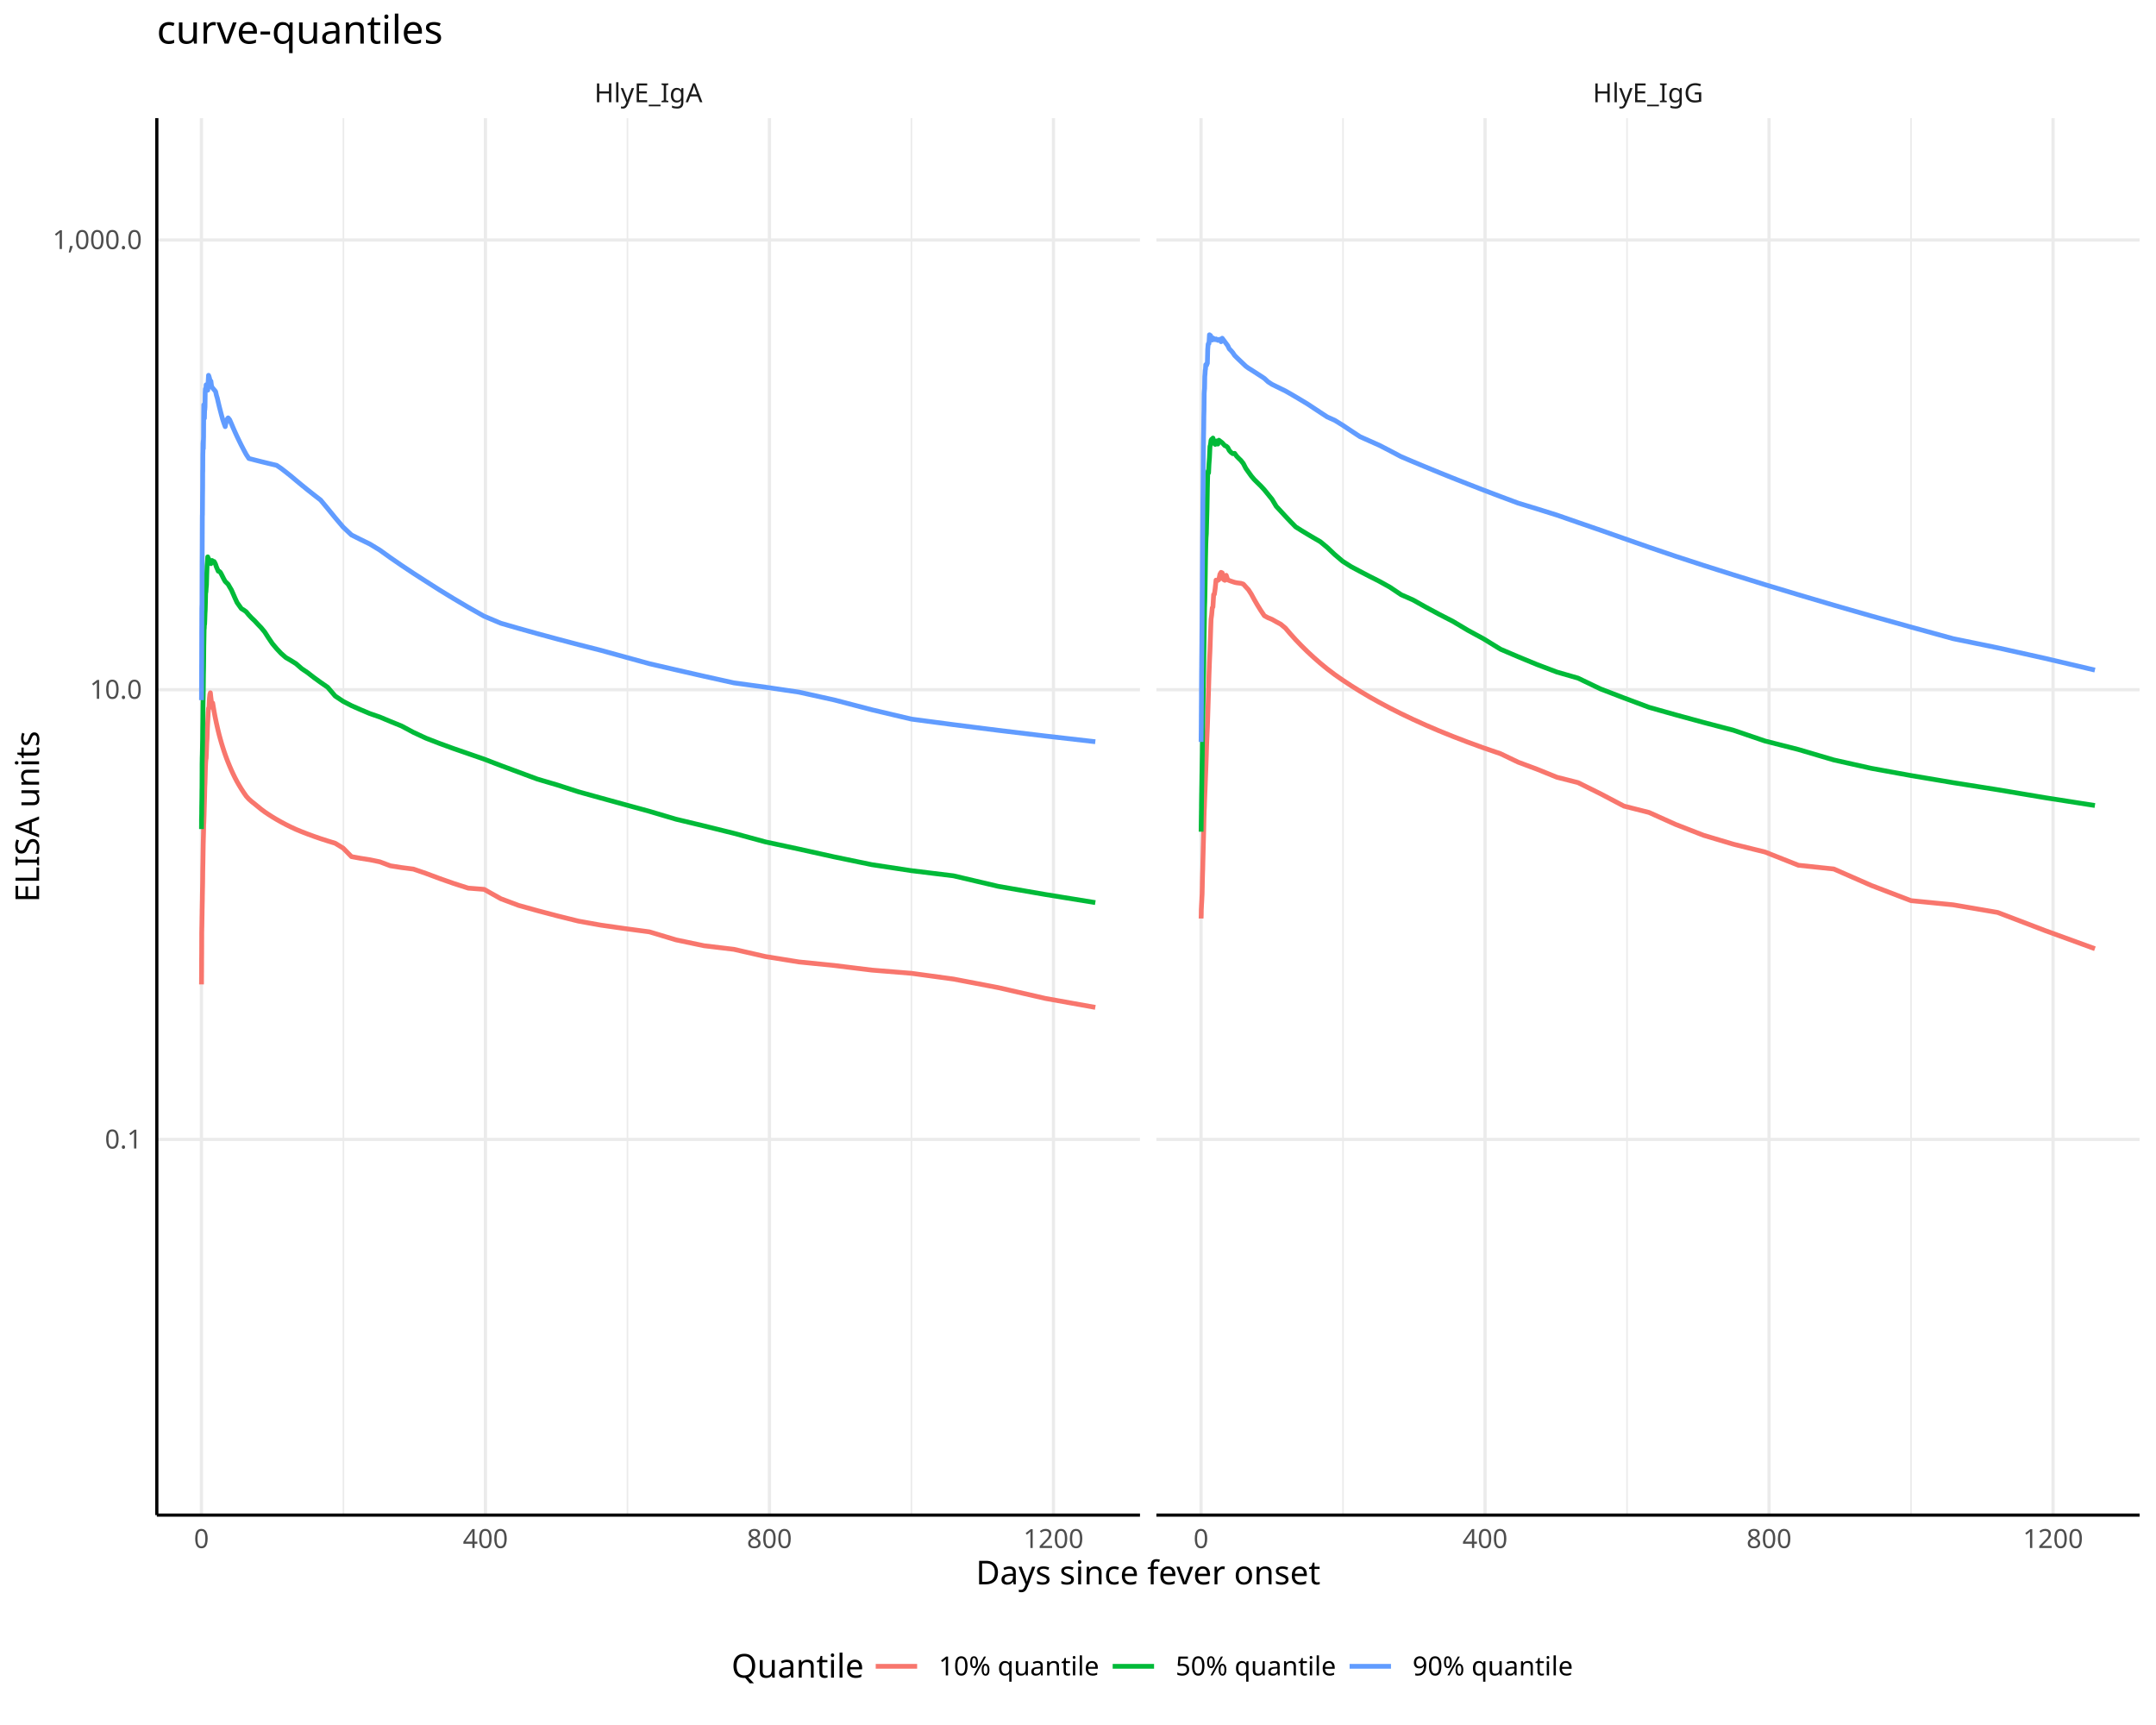
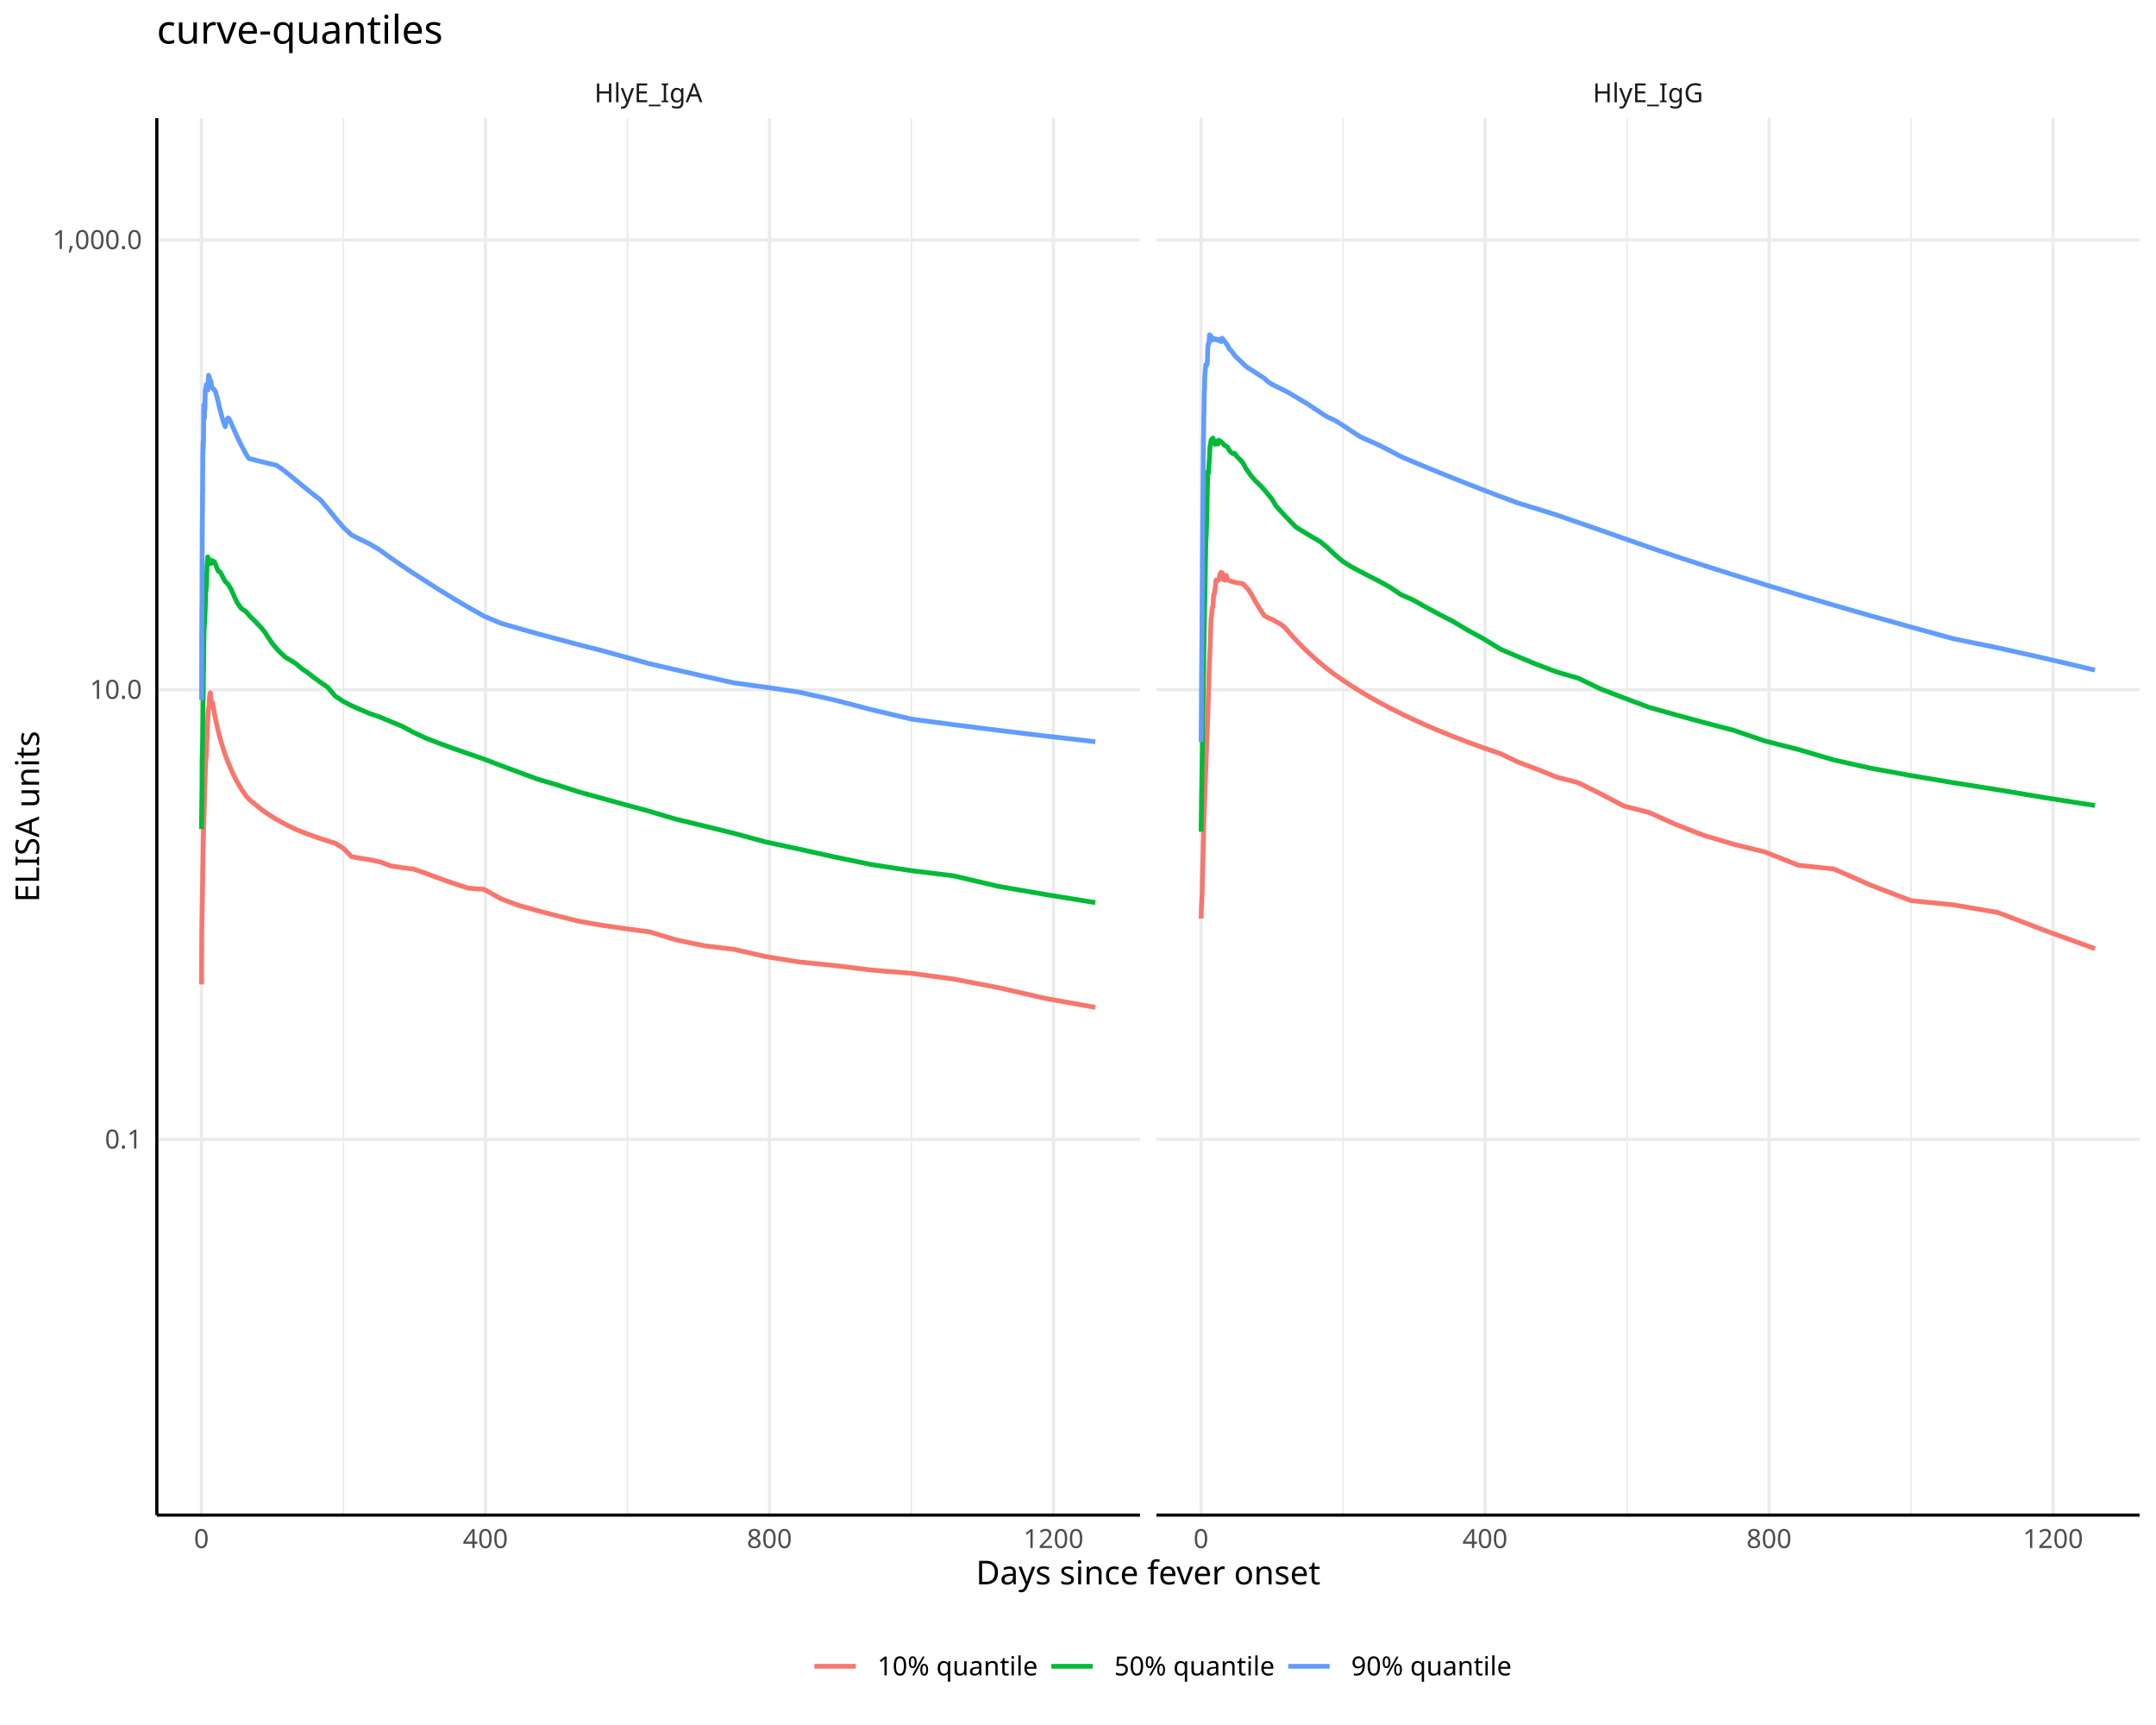
<svg xmlns="http://www.w3.org/2000/svg" class="svglite" data-engine-version="2.0" width="720.00pt" height="576.00pt" viewBox="0 0 720.00 576.00">
  <defs>
    <style type="text/css">
    .svglite line, .svglite polyline, .svglite polygon, .svglite path, .svglite rect, .svglite circle {
      fill: none;
      stroke: #000000;
      stroke-linecap: round;
      stroke-linejoin: round;
      stroke-miterlimit: 10.00;
    }
  </style>
  </defs>
  <rect width="100%" height="100%" style="stroke: none; fill: #FFFFFF;" />
  <defs>
    <clipPath id="cpMC4wMHw3MjAuMDB8MC4wMHw1NzYuMDA=">
      <rect x="0.00" y="0.00" width="720.00" height="576.00" />
    </clipPath>
  </defs>
  <g clip-path="url(#cpMC4wMHw3MjAuMDB8MC4wMHw1NzYuMDA=)">
</g>
  <defs>
    <clipPath id="cpNTIuMzd8MzgwLjcwfDM5LjQzfDUwNS45MQ==">
      <rect x="52.37" y="39.43" width="328.34" height="466.48" />
    </clipPath>
  </defs>
  <g clip-path="url(#cpNTIuMzd8MzgwLjcwfDM5LjQzfDUwNS45MQ==)">
    <polyline points="114.69,505.91 114.69,39.43 " style="stroke-width: 0.53; stroke: #EBEBEB; stroke-linecap: butt;" />
    <polyline points="209.54,505.91 209.54,39.43 " style="stroke-width: 0.53; stroke: #EBEBEB; stroke-linecap: butt;" />
    <polyline points="304.38,505.91 304.38,39.43 " style="stroke-width: 0.53; stroke: #EBEBEB; stroke-linecap: butt;" />
    <polyline points="52.37,380.47 380.70,380.47 " style="stroke-width: 1.07; stroke: #EBEBEB; stroke-linecap: butt;" />
    <polyline points="52.37,230.30 380.70,230.30 " style="stroke-width: 1.07; stroke: #EBEBEB; stroke-linecap: butt;" />
    <polyline points="52.37,80.13 380.70,80.13 " style="stroke-width: 1.07; stroke: #EBEBEB; stroke-linecap: butt;" />
    <polyline points="67.27,505.91 67.27,39.43 " style="stroke-width: 1.07; stroke: #EBEBEB; stroke-linecap: butt;" />
    <polyline points="162.11,505.91 162.11,39.43 " style="stroke-width: 1.07; stroke: #EBEBEB; stroke-linecap: butt;" />
    <polyline points="256.96,505.91 256.96,39.43 " style="stroke-width: 1.07; stroke: #EBEBEB; stroke-linecap: butt;" />
    <polyline points="351.81,505.91 351.81,39.43 " style="stroke-width: 1.07; stroke: #EBEBEB; stroke-linecap: butt;" />
    <polyline points="67.29,328.71 67.29,328.51 67.29,328.30 67.30,328.07 67.30,327.81 67.30,327.53 67.30,327.23 67.30,326.92 67.30,326.58 67.31,326.22 67.31,325.85 67.31,325.44 67.31,324.99 67.32,324.51 67.32,324.00 67.32,323.28 67.33,322.07 67.33,320.79 67.33,320.04 67.34,319.66 67.34,319.26 67.35,318.35 67.35,317.15 67.36,315.88 67.36,314.53 67.37,313.07 67.37,311.51 67.38,310.98 67.39,310.55 67.39,310.11 67.40,309.81 67.41,309.48 67.42,309.13 67.43,308.36 67.44,307.56 67.45,307.03 67.46,306.47 67.47,305.88 67.48,305.52 67.49,304.62 67.50,303.73 67.52,303.00 67.53,302.22 67.55,301.35 67.57,300.39 67.58,299.38 67.60,298.30 67.62,297.16 67.64,296.28 67.67,294.78 67.69,292.96 67.71,290.97 67.74,289.32 67.77,287.99 67.80,285.90 67.83,284.07 67.86,282.13 67.90,280.46 67.94,279.10 67.98,277.51 68.02,275.27 68.06,274.80 68.11,273.37 68.16,271.85 68.21,270.04 68.27,267.94 68.33,265.70 68.39,262.91 68.46,261.47 68.53,259.01 68.60,256.40 68.68,254.54 68.76,253.61 68.85,253.18 68.95,250.83 69.05,248.05 69.15,246.57 69.26,243.14 69.38,240.85 69.51,238.08 69.64,236.47 69.78,236.55 69.93,233.28 70.09,231.80 70.25,231.33 70.43,232.94 70.62,234.53 70.82,236.06 71.03,234.75 71.25,236.12 71.48,237.47 71.73,238.82 72.00,240.16 72.28,241.50 72.58,242.83 72.89,244.15 73.22,245.47 73.58,246.78 73.95,248.09 74.35,249.39 74.77,250.70 75.21,251.99 75.68,253.29 76.18,254.58 76.71,255.87 77.27,257.16 77.86,258.44 78.49,259.73 79.15,260.99 79.86,262.21 80.60,263.43 81.39,264.64 82.23,265.86 83.11,266.83 84.05,267.66 85.05,268.45 86.10,269.31 87.22,270.22 88.40,271.10 89.65,271.94 90.98,272.79 92.38,273.63 93.87,274.47 95.45,275.31 97.12,276.14 98.89,276.96 100.76,277.73 102.75,278.50 104.85,279.27 107.07,280.04 109.43,280.80 111.93,281.57 114.58,283.19 117.38,286.04 120.35,286.59 123.50,287.08 126.83,287.77 130.36,289.10 134.10,289.69 138.06,290.20 142.25,291.64 146.69,293.30 151.40,294.96 156.38,296.56 161.67,296.97 167.26,300.10 173.18,302.32 179.46,304.07 186.11,305.82 193.15,307.57 200.61,308.91 208.51,310.04 216.88,311.16 225.74,313.83 235.13,315.80 245.08,316.99 255.62,319.40 266.78,321.20 278.60,322.39 291.12,323.93 304.38,325.00 318.43,326.92 333.32,329.77 349.08,333.38 365.78,336.38 " style="stroke-width: 1.60; stroke: #F8766D; stroke-linecap: butt;" />
    <polyline points="67.29,276.82 67.29,276.49 67.29,276.03 67.30,275.53 67.30,275.01 67.30,274.49 67.30,274.14 67.30,273.77 67.30,273.41 67.31,273.33 67.31,273.24 67.31,273.15 67.31,273.05 67.32,272.95 67.32,272.84 67.32,272.73 67.33,272.61 67.33,272.48 67.33,272.34 67.34,272.20 67.34,272.04 67.35,271.78 67.35,270.87 67.36,270.41 67.36,269.93 67.37,269.44 67.37,269.12 67.38,268.75 67.39,268.27 67.39,267.88 67.40,267.63 67.41,266.99 67.42,266.29 67.43,265.02 67.44,263.92 67.45,263.50 67.46,263.26 67.47,261.87 67.48,259.96 67.49,257.78 67.50,255.10 67.52,254.02 67.53,253.08 67.55,252.51 67.57,251.91 67.58,251.30 67.60,250.46 67.62,249.38 67.64,248.22 67.67,246.99 67.69,244.65 67.71,242.85 67.74,240.79 67.77,237.78 67.80,235.08 67.83,233.64 67.86,232.08 67.90,228.83 67.94,225.07 67.98,223.21 68.02,219.74 68.06,215.75 68.11,213.23 68.16,210.19 68.21,209.83 68.27,208.28 68.33,208.46 68.39,207.13 68.46,204.93 68.53,203.74 68.60,201.14 68.68,197.63 68.76,197.74 68.85,196.33 68.95,195.29 69.05,191.66 69.15,188.83 69.26,187.61 69.38,185.95 69.51,186.70 69.64,186.52 69.78,186.83 69.93,187.29 70.09,187.49 70.25,187.84 70.43,188.22 70.62,187.78 70.82,187.16 71.03,187.38 71.25,187.67 71.48,187.49 71.73,187.89 72.00,188.48 72.28,189.32 72.58,190.00 72.89,190.73 73.22,190.78 73.58,191.10 73.95,191.76 74.35,192.56 74.77,193.39 75.21,194.15 75.68,194.61 76.18,195.09 76.71,196.03 77.27,196.96 77.86,198.29 78.49,199.73 79.15,201.17 79.86,202.18 80.60,203.22 81.39,203.69 82.23,204.30 83.11,205.37 84.05,206.36 85.05,207.30 86.10,208.44 87.22,209.60 88.40,211.03 89.65,212.97 90.98,214.93 92.38,216.59 93.87,218.17 95.45,219.56 97.12,220.53 98.89,221.64 100.76,223.27 102.75,224.62 104.85,226.25 107.07,227.86 109.43,229.49 111.93,232.41 114.58,234.18 117.38,235.63 120.35,236.94 123.50,238.27 126.83,239.42 130.36,240.90 134.10,242.42 138.06,244.54 142.25,246.49 146.69,248.21 151.40,249.93 156.38,251.65 161.67,253.48 167.26,255.63 173.18,257.82 179.46,260.15 186.11,262.11 193.15,264.38 200.61,266.45 208.51,268.62 216.88,270.91 225.74,273.54 235.13,275.79 245.08,278.25 255.62,281.12 266.78,283.51 278.60,286.13 291.12,288.72 304.38,290.73 318.43,292.45 333.32,295.95 349.08,298.68 365.78,301.39 " style="stroke-width: 1.60; stroke: #00BA38; stroke-linecap: butt;" />
    <polyline points="67.29,233.78 67.29,233.38 67.29,232.95 67.30,232.50 67.30,232.02 67.30,231.51 67.30,230.96 67.30,230.39 67.30,229.78 67.31,229.14 67.31,228.45 67.31,227.72 67.31,226.98 67.32,226.32 67.32,225.63 67.32,224.89 67.33,224.11 67.33,223.27 67.33,222.39 67.34,221.45 67.34,220.46 67.35,220.19 67.35,218.87 67.36,216.77 67.36,215.29 67.37,213.72 67.37,211.52 67.38,209.65 67.39,208.93 67.39,206.92 67.40,205.02 67.41,203.16 67.42,202.85 67.43,202.50 67.44,202.12 67.45,203.75 67.46,201.98 67.47,197.75 67.48,194.38 67.49,191.24 67.50,187.91 67.52,185.07 67.53,182.27 67.55,177.24 67.57,172.56 67.58,172.05 67.60,171.93 67.62,168.78 67.64,165.66 67.67,162.99 67.69,157.04 67.71,157.56 67.74,151.59 67.77,150.89 67.80,147.99 67.83,148.11 67.86,147.26 67.90,149.80 67.94,147.36 67.98,145.86 68.02,138.71 68.06,135.18 68.11,135.89 68.16,137.59 68.21,138.61 68.27,139.64 68.33,137.04 68.39,136.87 68.46,135.93 68.53,131.09 68.60,129.84 68.68,129.91 68.76,129.98 68.85,128.48 68.95,128.72 69.05,129.37 69.15,130.14 69.26,130.21 69.38,130.28 69.51,127.58 69.64,125.32 69.78,125.65 69.93,126.17 70.09,126.78 70.25,127.82 70.43,127.27 70.62,128.75 70.82,129.32 71.03,129.58 71.25,129.84 71.48,130.12 71.73,130.40 72.00,130.75 72.28,132.00 72.58,132.98 72.89,134.35 73.22,135.73 73.58,137.13 73.95,138.55 74.35,139.99 74.77,141.28 75.21,142.46 75.68,140.23 76.18,139.53 76.71,140.18 77.27,141.46 77.86,142.85 78.49,144.27 79.15,145.72 79.86,147.19 80.60,148.69 81.39,150.21 82.23,151.76 83.11,153.09 84.05,153.33 85.05,153.59 86.10,153.86 87.22,154.14 88.40,154.43 89.65,154.73 90.98,155.05 92.38,155.38 93.87,156.39 95.45,157.61 97.12,158.94 98.89,160.43 100.76,161.98 102.75,163.59 104.85,165.25 107.07,166.97 109.43,169.81 111.93,172.87 114.58,175.99 117.38,178.63 120.35,180.12 123.50,181.65 126.83,183.68 130.36,186.21 134.10,188.79 138.06,191.43 142.25,194.12 146.69,196.95 151.40,199.83 156.38,202.77 161.67,205.76 167.26,208.11 173.18,209.82 179.46,211.58 186.11,213.38 193.15,215.24 200.61,217.14 208.51,219.32 216.88,221.62 225.74,223.67 235.13,225.81 245.08,228.02 255.62,229.46 266.78,231.11 278.60,233.72 291.12,236.99 304.38,240.12 318.43,241.98 333.32,243.86 349.08,245.76 365.78,247.67 " style="stroke-width: 1.60; stroke: #619CFF; stroke-linecap: butt;" />
  </g>
  <g clip-path="url(#cpMC4wMHw3MjAuMDB8MC4wMHw1NzYuMDA=)">
</g>
  <defs>
    <clipPath id="cpMzg2LjE4fDcxNC41MnwzOS40M3w1MDUuOTE=">
      <rect x="386.18" y="39.43" width="328.34" height="466.48" />
    </clipPath>
  </defs>
  <g clip-path="url(#cpMzg2LjE4fDcxNC41MnwzOS40M3w1MDUuOTE=)">
    <polyline points="448.51,505.91 448.51,39.43 " style="stroke-width: 0.53; stroke: #EBEBEB; stroke-linecap: butt;" />
    <polyline points="543.35,505.91 543.35,39.43 " style="stroke-width: 0.53; stroke: #EBEBEB; stroke-linecap: butt;" />
    <polyline points="638.20,505.91 638.20,39.43 " style="stroke-width: 0.53; stroke: #EBEBEB; stroke-linecap: butt;" />
    <polyline points="386.18,380.47 714.52,380.47 " style="stroke-width: 1.07; stroke: #EBEBEB; stroke-linecap: butt;" />
    <polyline points="386.18,230.30 714.52,230.30 " style="stroke-width: 1.07; stroke: #EBEBEB; stroke-linecap: butt;" />
    <polyline points="386.18,80.13 714.52,80.13 " style="stroke-width: 1.07; stroke: #EBEBEB; stroke-linecap: butt;" />
    <polyline points="401.08,505.91 401.08,39.43 " style="stroke-width: 1.07; stroke: #EBEBEB; stroke-linecap: butt;" />
    <polyline points="495.93,505.91 495.93,39.43 " style="stroke-width: 1.07; stroke: #EBEBEB; stroke-linecap: butt;" />
    <polyline points="590.78,505.91 590.78,39.43 " style="stroke-width: 1.07; stroke: #EBEBEB; stroke-linecap: butt;" />
    <polyline points="685.62,505.91 685.62,39.43 " style="stroke-width: 1.07; stroke: #EBEBEB; stroke-linecap: butt;" />
    <polyline points="401.11,306.71 401.11,306.67 401.11,306.63 401.11,306.58 401.11,306.53 401.12,306.48 401.12,306.43 401.12,306.37 401.12,306.31 401.12,306.24 401.13,306.18 401.13,306.10 401.13,306.03 401.13,305.94 401.14,305.86 401.14,305.77 401.14,305.67 401.15,305.57 401.15,305.46 401.15,305.34 401.16,305.04 401.16,304.70 401.17,304.34 401.17,303.96 401.18,303.66 401.18,303.55 401.19,303.44 401.20,303.32 401.20,303.19 401.21,303.06 401.22,302.91 401.23,302.76 401.23,302.60 401.24,302.43 401.25,302.25 401.26,302.06 401.27,301.86 401.28,301.65 401.30,301.42 401.31,301.18 401.32,300.93 401.34,300.66 401.35,300.37 401.37,300.07 401.38,299.75 401.40,299.41 401.42,299.05 401.44,298.67 401.46,298.13 401.48,297.00 401.51,295.82 401.53,294.56 401.56,293.23 401.59,292.23 401.61,291.43 401.65,290.39 401.68,289.06 401.71,287.64 401.75,286.15 401.79,284.56 401.83,282.87 401.88,281.09 401.93,279.20 401.98,277.19 402.03,275.07 402.08,272.79 402.14,270.93 402.21,269.31 402.27,267.58 402.34,265.75 402.42,263.81 402.50,261.76 402.58,259.58 402.67,257.27 402.76,254.82 402.86,251.88 402.97,248.28 403.08,245.64 403.20,242.97 403.32,239.36 403.46,234.93 403.60,230.20 403.74,225.50 403.90,221.04 404.07,217.30 404.25,211.92 404.43,206.80 404.63,205.34 404.84,202.95 405.06,202.66 405.30,198.53 405.55,198.41 405.82,196.43 406.10,193.71 406.39,193.75 406.71,193.79 407.04,193.57 407.39,191.76 407.77,191.12 408.16,191.30 408.58,193.49 409.03,193.77 409.50,192.11 410.00,193.62 410.52,193.84 411.08,194.05 411.68,194.25 412.30,194.45 412.97,194.60 413.67,194.69 414.42,194.78 415.21,195.04 416.05,195.97 416.93,196.92 417.87,198.38 418.87,200.22 419.92,202.03 421.03,203.82 422.22,205.60 423.47,206.28 424.80,206.82 426.20,207.62 427.69,208.42 429.27,209.73 430.94,211.68 432.70,213.63 434.58,215.58 436.56,217.53 438.66,219.48 440.89,221.43 443.25,223.37 445.75,225.26 448.39,227.10 451.20,228.95 454.17,230.81 457.31,232.68 460.64,234.55 464.17,236.43 467.91,238.31 471.87,240.20 476.07,242.10 480.51,244.00 485.22,245.91 490.20,247.82 495.48,249.74 501.08,251.66 507.00,254.50 513.28,256.84 519.92,259.53 526.97,261.32 534.42,265.01 542.33,269.17 550.69,271.29 559.56,275.28 568.95,278.93 578.90,281.90 589.43,284.50 600.59,288.92 612.41,290.17 624.94,295.67 638.20,300.74 652.25,302.13 667.13,304.68 682.90,310.71 699.60,316.79 " style="stroke-width: 1.60; stroke: #F8766D; stroke-linecap: butt;" />
    <polyline points="401.11,277.70 401.11,277.61 401.11,277.51 401.11,277.40 401.11,277.29 401.12,277.17 401.12,277.04 401.12,276.90 401.12,276.76 401.12,276.61 401.13,276.45 401.13,276.28 401.13,276.10 401.13,275.91 401.14,275.71 401.14,275.50 401.14,275.27 401.15,275.03 401.15,274.78 401.15,274.51 401.16,274.22 401.16,273.92 401.17,273.60 401.17,273.26 401.18,272.90 401.18,272.52 401.19,272.12 401.20,271.70 401.20,271.24 401.21,270.75 401.22,270.17 401.23,269.56 401.23,268.91 401.24,268.23 401.25,267.50 401.26,266.73 401.27,265.91 401.28,265.11 401.30,264.36 401.31,263.58 401.32,262.83 401.34,261.86 401.35,260.93 401.37,259.93 401.38,258.99 401.40,258.03 401.42,256.92 401.44,255.74 401.46,254.49 401.48,253.16 401.51,251.51 401.53,249.48 401.56,247.74 401.59,246.03 401.61,244.22 401.65,242.30 401.68,240.26 401.71,238.08 401.75,235.46 401.79,233.39 401.83,230.82 401.88,228.10 401.93,225.07 401.98,221.85 402.03,218.44 402.08,214.82 402.14,211.00 402.21,206.94 402.27,202.99 402.34,200.79 402.42,196.84 402.50,191.93 402.58,186.47 402.67,182.07 402.76,179.57 402.86,178.21 402.97,173.85 403.08,169.96 403.20,162.98 403.32,157.96 403.46,157.24 403.60,157.90 403.74,154.96 403.90,152.86 404.07,149.09 404.25,148.48 404.43,146.99 404.63,146.67 404.84,146.81 405.06,146.28 405.30,147.68 405.55,148.03 405.82,148.39 406.10,147.25 406.39,147.90 406.71,148.27 407.04,146.99 407.39,147.26 407.77,147.54 408.16,147.85 408.58,148.31 409.03,148.80 409.50,148.97 410.00,149.41 410.52,150.42 411.08,151.03 411.68,151.48 412.30,151.38 412.97,152.32 413.67,153.04 414.42,153.77 415.21,154.78 416.05,156.40 416.93,157.63 417.87,158.95 418.87,160.13 419.92,161.17 421.03,162.25 422.22,163.54 423.47,165.07 424.80,166.71 426.20,169.06 427.69,170.66 429.27,172.38 430.94,174.14 432.70,175.94 434.58,177.12 436.56,178.32 438.66,179.57 440.89,180.86 443.25,182.81 445.75,185.18 448.39,187.42 451.20,189.21 454.17,190.79 457.31,192.42 460.64,194.11 464.17,196.07 467.91,198.58 471.87,200.32 476.07,202.68 480.51,205.07 485.22,207.49 490.20,210.46 495.48,213.33 501.08,216.77 507.00,219.30 513.28,221.89 519.92,224.40 526.97,226.43 534.42,230.01 542.33,233.05 550.69,236.18 559.56,238.68 568.95,241.24 578.90,243.84 589.43,247.43 600.59,250.27 612.41,253.76 624.94,256.56 638.20,258.97 652.25,261.34 667.13,263.70 682.90,266.35 699.60,268.97 " style="stroke-width: 1.60; stroke: #00BA38; stroke-linecap: butt;" />
    <polyline points="401.11,247.74 401.11,247.54 401.11,247.32 401.11,247.10 401.11,246.95 401.12,246.79 401.12,246.61 401.12,246.43 401.12,246.24 401.12,246.04 401.13,245.82 401.13,245.59 401.13,245.35 401.13,245.09 401.14,244.82 401.14,244.53 401.14,244.22 401.15,243.90 401.15,243.56 401.15,243.19 401.16,242.81 401.16,242.34 401.17,241.61 401.17,240.84 401.18,240.02 401.18,239.15 401.19,238.23 401.20,237.26 401.20,236.23 401.21,235.14 401.22,233.99 401.23,232.79 401.23,231.53 401.24,230.20 401.25,228.79 401.26,227.30 401.27,225.72 401.28,224.04 401.30,222.43 401.31,221.03 401.32,219.54 401.34,217.96 401.35,216.29 401.37,214.52 401.38,212.64 401.40,210.65 401.42,208.23 401.44,205.37 401.46,202.39 401.48,199.24 401.51,195.81 401.53,191.97 401.56,187.89 401.59,183.56 401.61,179.82 401.65,175.70 401.68,171.44 401.71,167.23 401.75,163.90 401.79,159.32 401.83,154.46 401.88,149.41 401.93,145.66 401.98,143.20 402.03,138.76 402.08,137.03 402.14,131.41 402.21,130.38 402.27,129.74 402.34,125.70 402.42,124.84 402.50,123.59 402.58,123.25 402.67,121.77 402.76,121.82 402.86,121.58 402.97,121.92 403.08,121.26 403.20,121.32 403.32,116.70 403.46,114.97 403.60,114.60 403.74,114.70 403.90,111.79 404.07,112.33 404.25,112.03 404.43,112.53 404.63,113.05 404.84,113.53 405.06,112.85 405.30,113.03 405.55,113.22 405.82,113.42 406.10,113.17 406.39,113.40 406.71,113.64 407.04,113.35 407.39,113.30 407.77,114.10 408.16,112.94 408.58,113.50 409.03,114.10 409.50,114.74 410.00,115.41 410.52,116.49 411.08,117.05 411.68,117.75 412.30,118.68 412.97,119.35 413.67,120.03 414.42,120.74 415.21,121.49 416.05,122.29 416.93,122.93 417.87,123.51 418.87,124.15 419.92,124.83 421.03,125.55 422.22,126.34 423.47,127.49 424.80,128.35 426.20,129.04 427.69,129.77 429.27,130.54 430.94,131.49 432.70,132.52 434.58,133.64 436.56,134.83 438.66,136.22 440.89,137.69 443.25,139.23 445.75,140.35 448.39,141.98 451.20,143.85 454.17,145.81 457.31,147.21 460.64,148.69 464.17,150.51 467.91,152.49 471.87,154.17 476.07,155.92 480.51,157.74 485.22,159.64 490.20,161.61 495.48,163.66 501.08,165.79 507.00,168.00 513.28,169.91 519.92,171.99 526.97,174.44 534.42,177.01 542.33,179.80 550.69,182.72 559.56,185.74 568.95,188.80 578.90,191.95 589.43,195.22 600.59,198.59 612.41,202.08 624.94,205.68 638.20,209.39 652.25,213.26 667.13,216.31 682.90,219.82 699.60,223.75 " style="stroke-width: 1.60; stroke: #619CFF; stroke-linecap: butt;" />
  </g>
  <g clip-path="url(#cpMC4wMHw3MjAuMDB8MC4wMHw1NzYuMDA=)">
</g>
  <defs>
    <clipPath id="cpNTIuMzd8MzgwLjcwfDIyLjc4fDM5LjQz">
      <rect x="52.37" y="22.78" width="328.34" height="16.65" />
    </clipPath>
  </defs>
  <g clip-path="url(#cpNTIuMzd8MzgwLjcwfDIyLjc4fDM5LjQz)">
    <text x="216.54" y="34.14" text-anchor="middle" style="font-size: 8.80px; fill: #1A1A1A; font-family: sans;" textLength="36.69px" lengthAdjust="spacingAndGlyphs">HlyE_IgA</text>
  </g>
  <g clip-path="url(#cpMC4wMHw3MjAuMDB8MC4wMHw1NzYuMDA=)">
</g>
  <defs>
    <clipPath id="cpMzg2LjE4fDcxNC41MnwyMi43OHwzOS40Mw==">
      <rect x="386.18" y="22.78" width="328.34" height="16.65" />
    </clipPath>
  </defs>
  <g clip-path="url(#cpMzg2LjE4fDcxNC41MnwyMi43OHwzOS40Mw==)">
    <text x="550.35" y="34.14" text-anchor="middle" style="font-size: 8.80px; fill: #1A1A1A; font-family: sans;" textLength="37.67px" lengthAdjust="spacingAndGlyphs">HlyE_IgG</text>
  </g>
  <g clip-path="url(#cpMC4wMHw3MjAuMDB8MC4wMHw1NzYuMDA=)">
    <polyline points="52.37,505.91 380.70,505.91 " style="stroke-width: 1.07; stroke-linecap: butt;" />
    <text x="67.27" y="516.90" text-anchor="middle" style="font-size: 8.80px; fill: #4D4D4D; font-family: sans;" textLength="4.89px" lengthAdjust="spacingAndGlyphs">0</text>
    <text x="162.11" y="516.90" text-anchor="middle" style="font-size: 8.80px; fill: #4D4D4D; font-family: sans;" textLength="14.68px" lengthAdjust="spacingAndGlyphs">400</text>
    <text x="256.96" y="516.90" text-anchor="middle" style="font-size: 8.80px; fill: #4D4D4D; font-family: sans;" textLength="14.68px" lengthAdjust="spacingAndGlyphs">800</text>
    <text x="351.81" y="516.90" text-anchor="middle" style="font-size: 8.80px; fill: #4D4D4D; font-family: sans;" textLength="19.58px" lengthAdjust="spacingAndGlyphs">1200</text>
    <polyline points="386.18,505.91 714.52,505.91 " style="stroke-width: 1.07; stroke-linecap: butt;" />
    <text x="401.08" y="516.90" text-anchor="middle" style="font-size: 8.80px; fill: #4D4D4D; font-family: sans;" textLength="4.89px" lengthAdjust="spacingAndGlyphs">0</text>
    <text x="495.93" y="516.90" text-anchor="middle" style="font-size: 8.80px; fill: #4D4D4D; font-family: sans;" textLength="14.68px" lengthAdjust="spacingAndGlyphs">400</text>
    <text x="590.78" y="516.90" text-anchor="middle" style="font-size: 8.80px; fill: #4D4D4D; font-family: sans;" textLength="14.68px" lengthAdjust="spacingAndGlyphs">800</text>
    <text x="685.62" y="516.90" text-anchor="middle" style="font-size: 8.80px; fill: #4D4D4D; font-family: sans;" textLength="19.58px" lengthAdjust="spacingAndGlyphs">1200</text>
    <polyline points="52.37,505.91 52.37,39.43 " style="stroke-width: 1.07; stroke-linecap: butt;" />
    <text x="47.44" y="383.50" text-anchor="end" style="font-size: 8.80px; fill: #4D4D4D; font-family: sans;" textLength="12.23px" lengthAdjust="spacingAndGlyphs">0.1</text>
    <text x="47.44" y="233.33" text-anchor="end" style="font-size: 8.80px; fill: #4D4D4D; font-family: sans;" textLength="17.13px" lengthAdjust="spacingAndGlyphs">10.0</text>
    <text x="47.44" y="83.16" text-anchor="end" style="font-size: 8.80px; fill: #4D4D4D; font-family: sans;" textLength="29.36px" lengthAdjust="spacingAndGlyphs">1,000.0</text>
    <text x="383.44" y="529.04" text-anchor="middle" style="font-size: 11.00px; font-family: sans;" textLength="111.30px" lengthAdjust="spacingAndGlyphs">Days since fever onset</text>
    <text transform="translate(13.05,272.67) rotate(-90)" text-anchor="middle" style="font-size: 11.00px; font-family: sans;" textLength="57.49px" lengthAdjust="spacingAndGlyphs">ELISA units</text>
-     <text x="244.27" y="560.19" style="font-size: 11.00px; font-family: sans;" textLength="40.97px" lengthAdjust="spacingAndGlyphs">Quantile</text>
-     <line x1="292.45" y1="556.40" x2="306.28" y2="556.40" style="stroke-width: 1.60; stroke: #F8766D; stroke-linecap: butt;" />
-     <line x1="371.58" y1="556.40" x2="385.40" y2="556.40" style="stroke-width: 1.60; stroke: #00BA38; stroke-linecap: butt;" />
-     <line x1="450.70" y1="556.40" x2="464.52" y2="556.40" style="stroke-width: 1.60; stroke: #619CFF; stroke-linecap: butt;" />
-     <text x="313.49" y="559.43" style="font-size: 8.80px; font-family: sans;" textLength="50.88px" lengthAdjust="spacingAndGlyphs">10% quantile</text>
-     <text x="392.61" y="559.43" style="font-size: 8.80px; font-family: sans;" textLength="50.88px" lengthAdjust="spacingAndGlyphs">50% quantile</text>
-     <text x="471.73" y="559.43" style="font-size: 8.80px; font-family: sans;" textLength="50.88px" lengthAdjust="spacingAndGlyphs">90% quantile</text>
+     <line x1="271.97" y1="556.40" x2="285.79" y2="556.40" style="stroke-width: 1.60; stroke: #F8766D; stroke-linecap: butt;" />
+     <line x1="351.09" y1="556.40" x2="364.91" y2="556.40" style="stroke-width: 1.60; stroke: #00BA38; stroke-linecap: butt;" />
+     <line x1="430.21" y1="556.40" x2="444.04" y2="556.40" style="stroke-width: 1.60; stroke: #619CFF; stroke-linecap: butt;" />
+     <text x="293.00" y="559.43" style="font-size: 8.80px; font-family: sans;" textLength="50.88px" lengthAdjust="spacingAndGlyphs">10% quantile</text>
+     <text x="372.12" y="559.43" style="font-size: 8.80px; font-family: sans;" textLength="50.88px" lengthAdjust="spacingAndGlyphs">50% quantile</text>
+     <text x="451.24" y="559.43" style="font-size: 8.80px; font-family: sans;" textLength="50.88px" lengthAdjust="spacingAndGlyphs">90% quantile</text>
    <text x="52.37" y="14.56" style="font-size: 13.20px; font-family: sans;" textLength="89.53px" lengthAdjust="spacingAndGlyphs">curve-quantiles</text>
  </g>
</svg>
